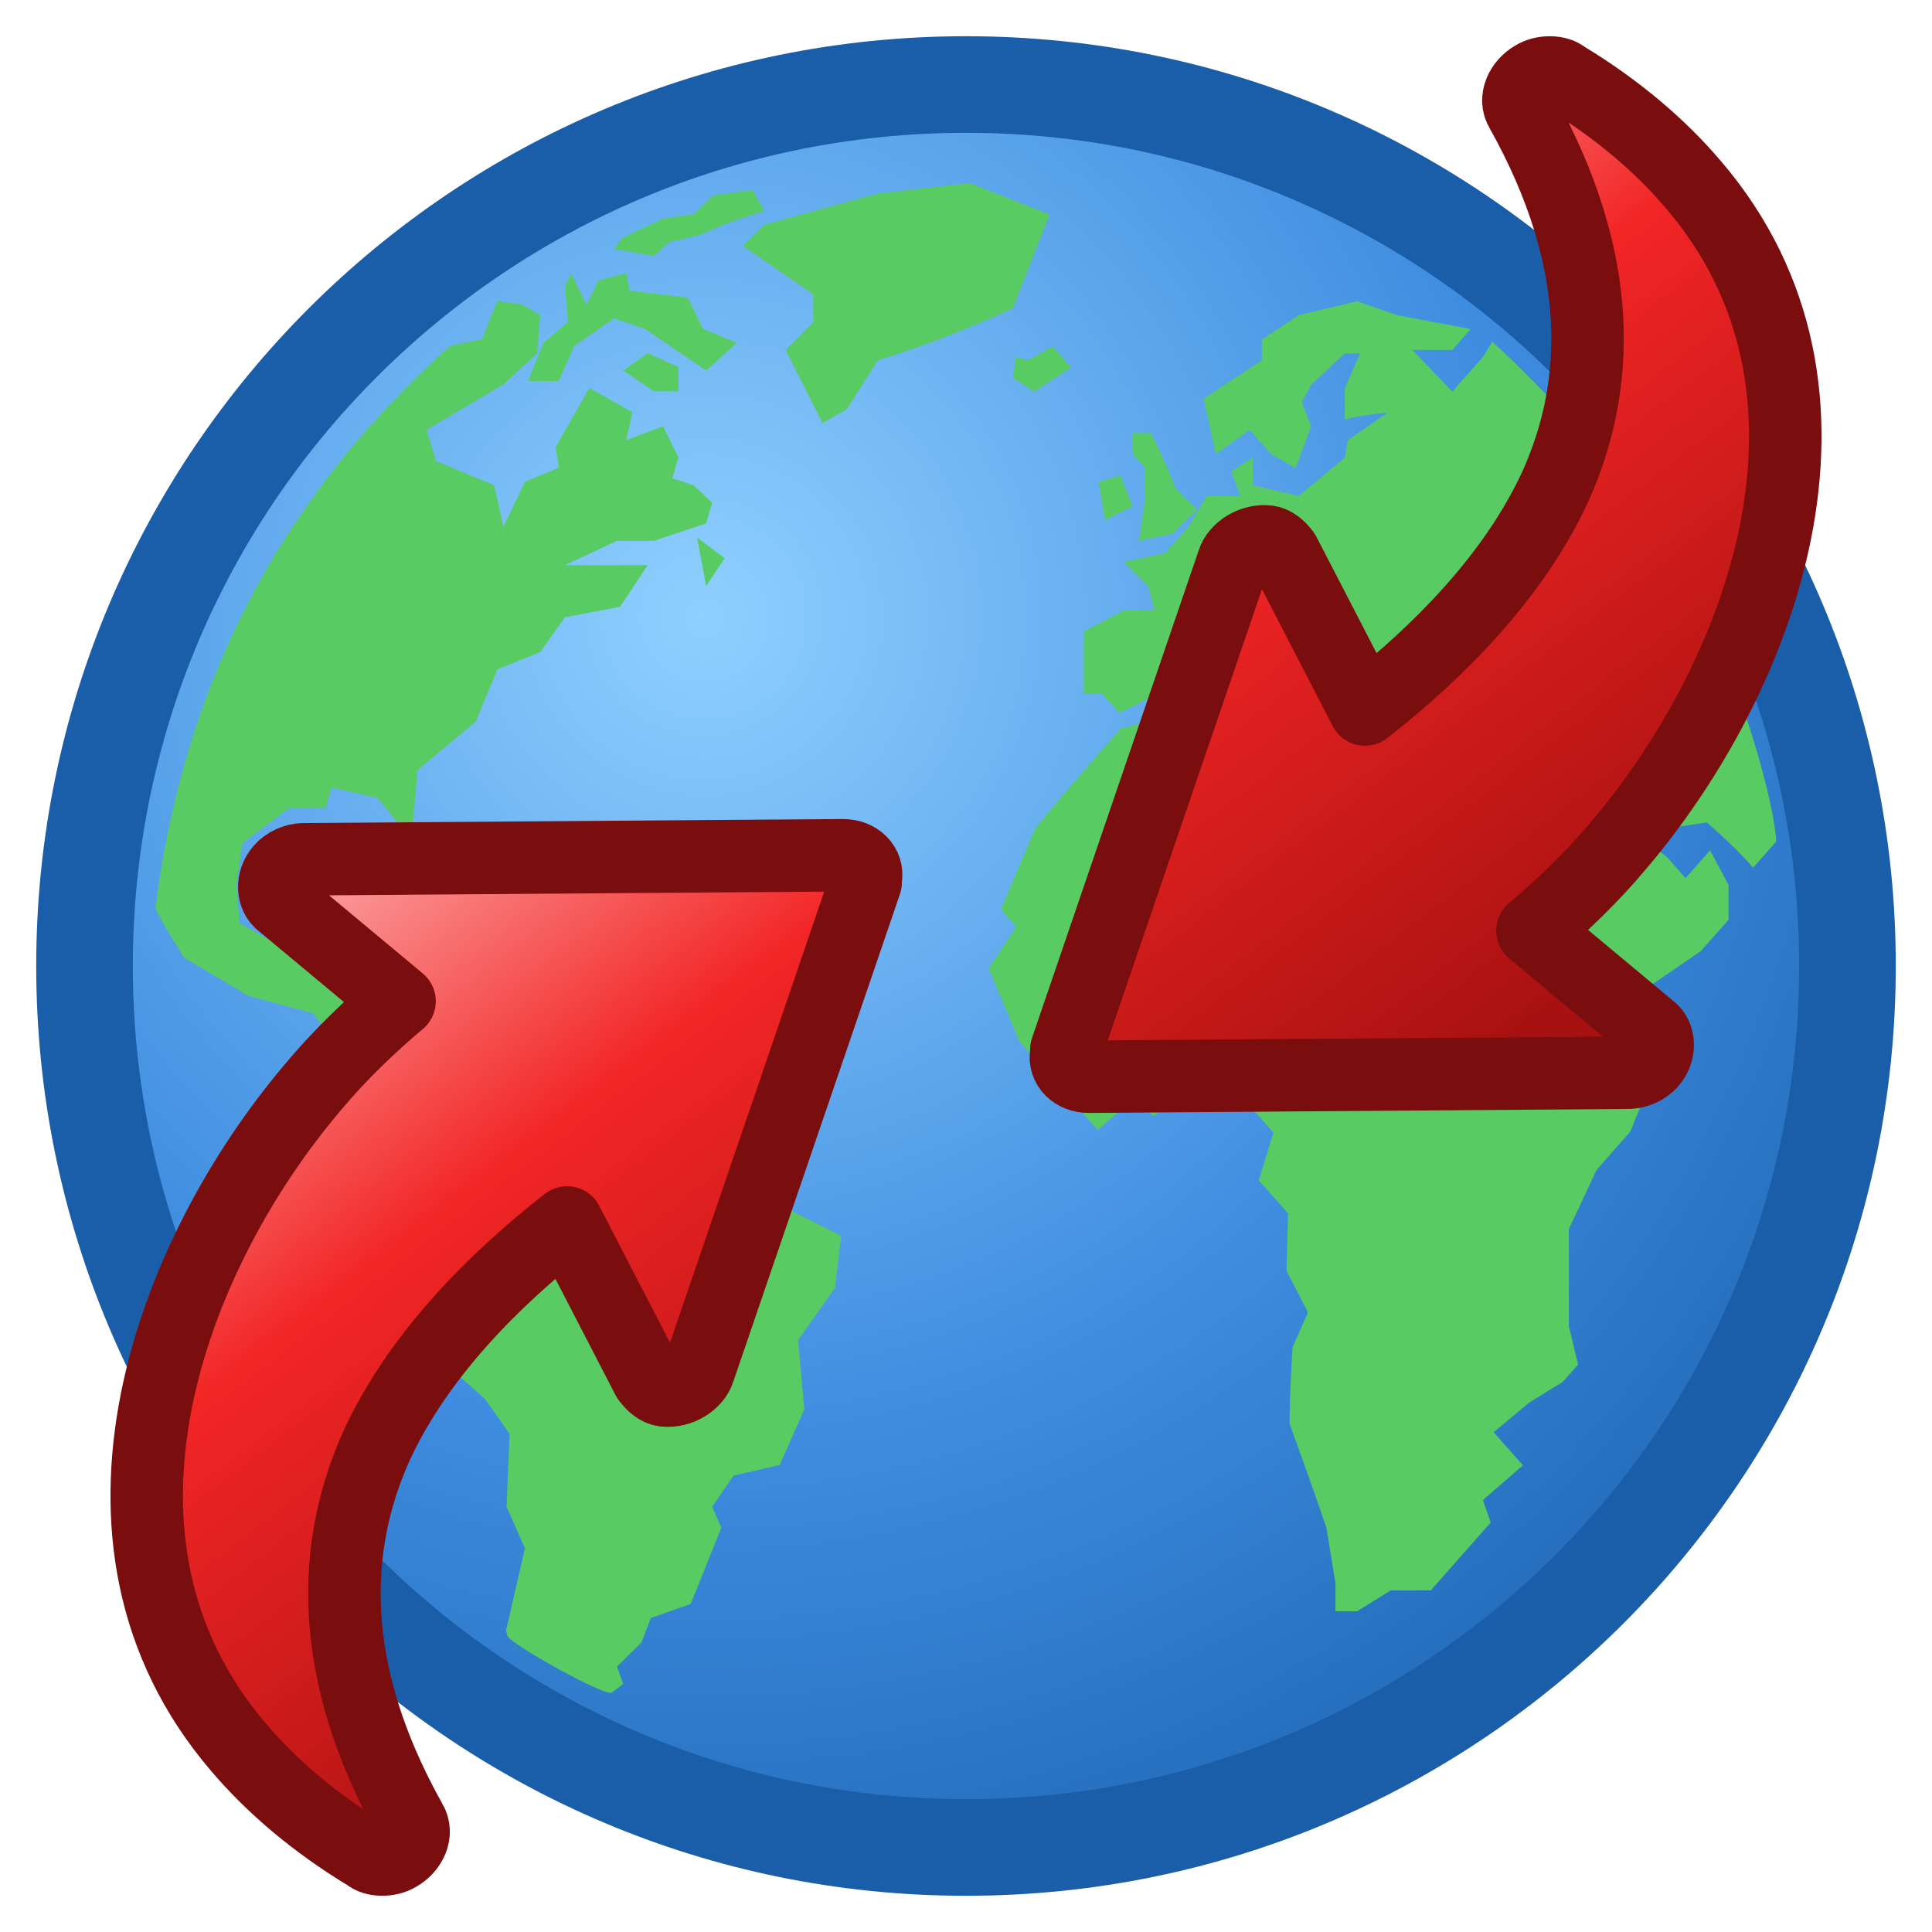
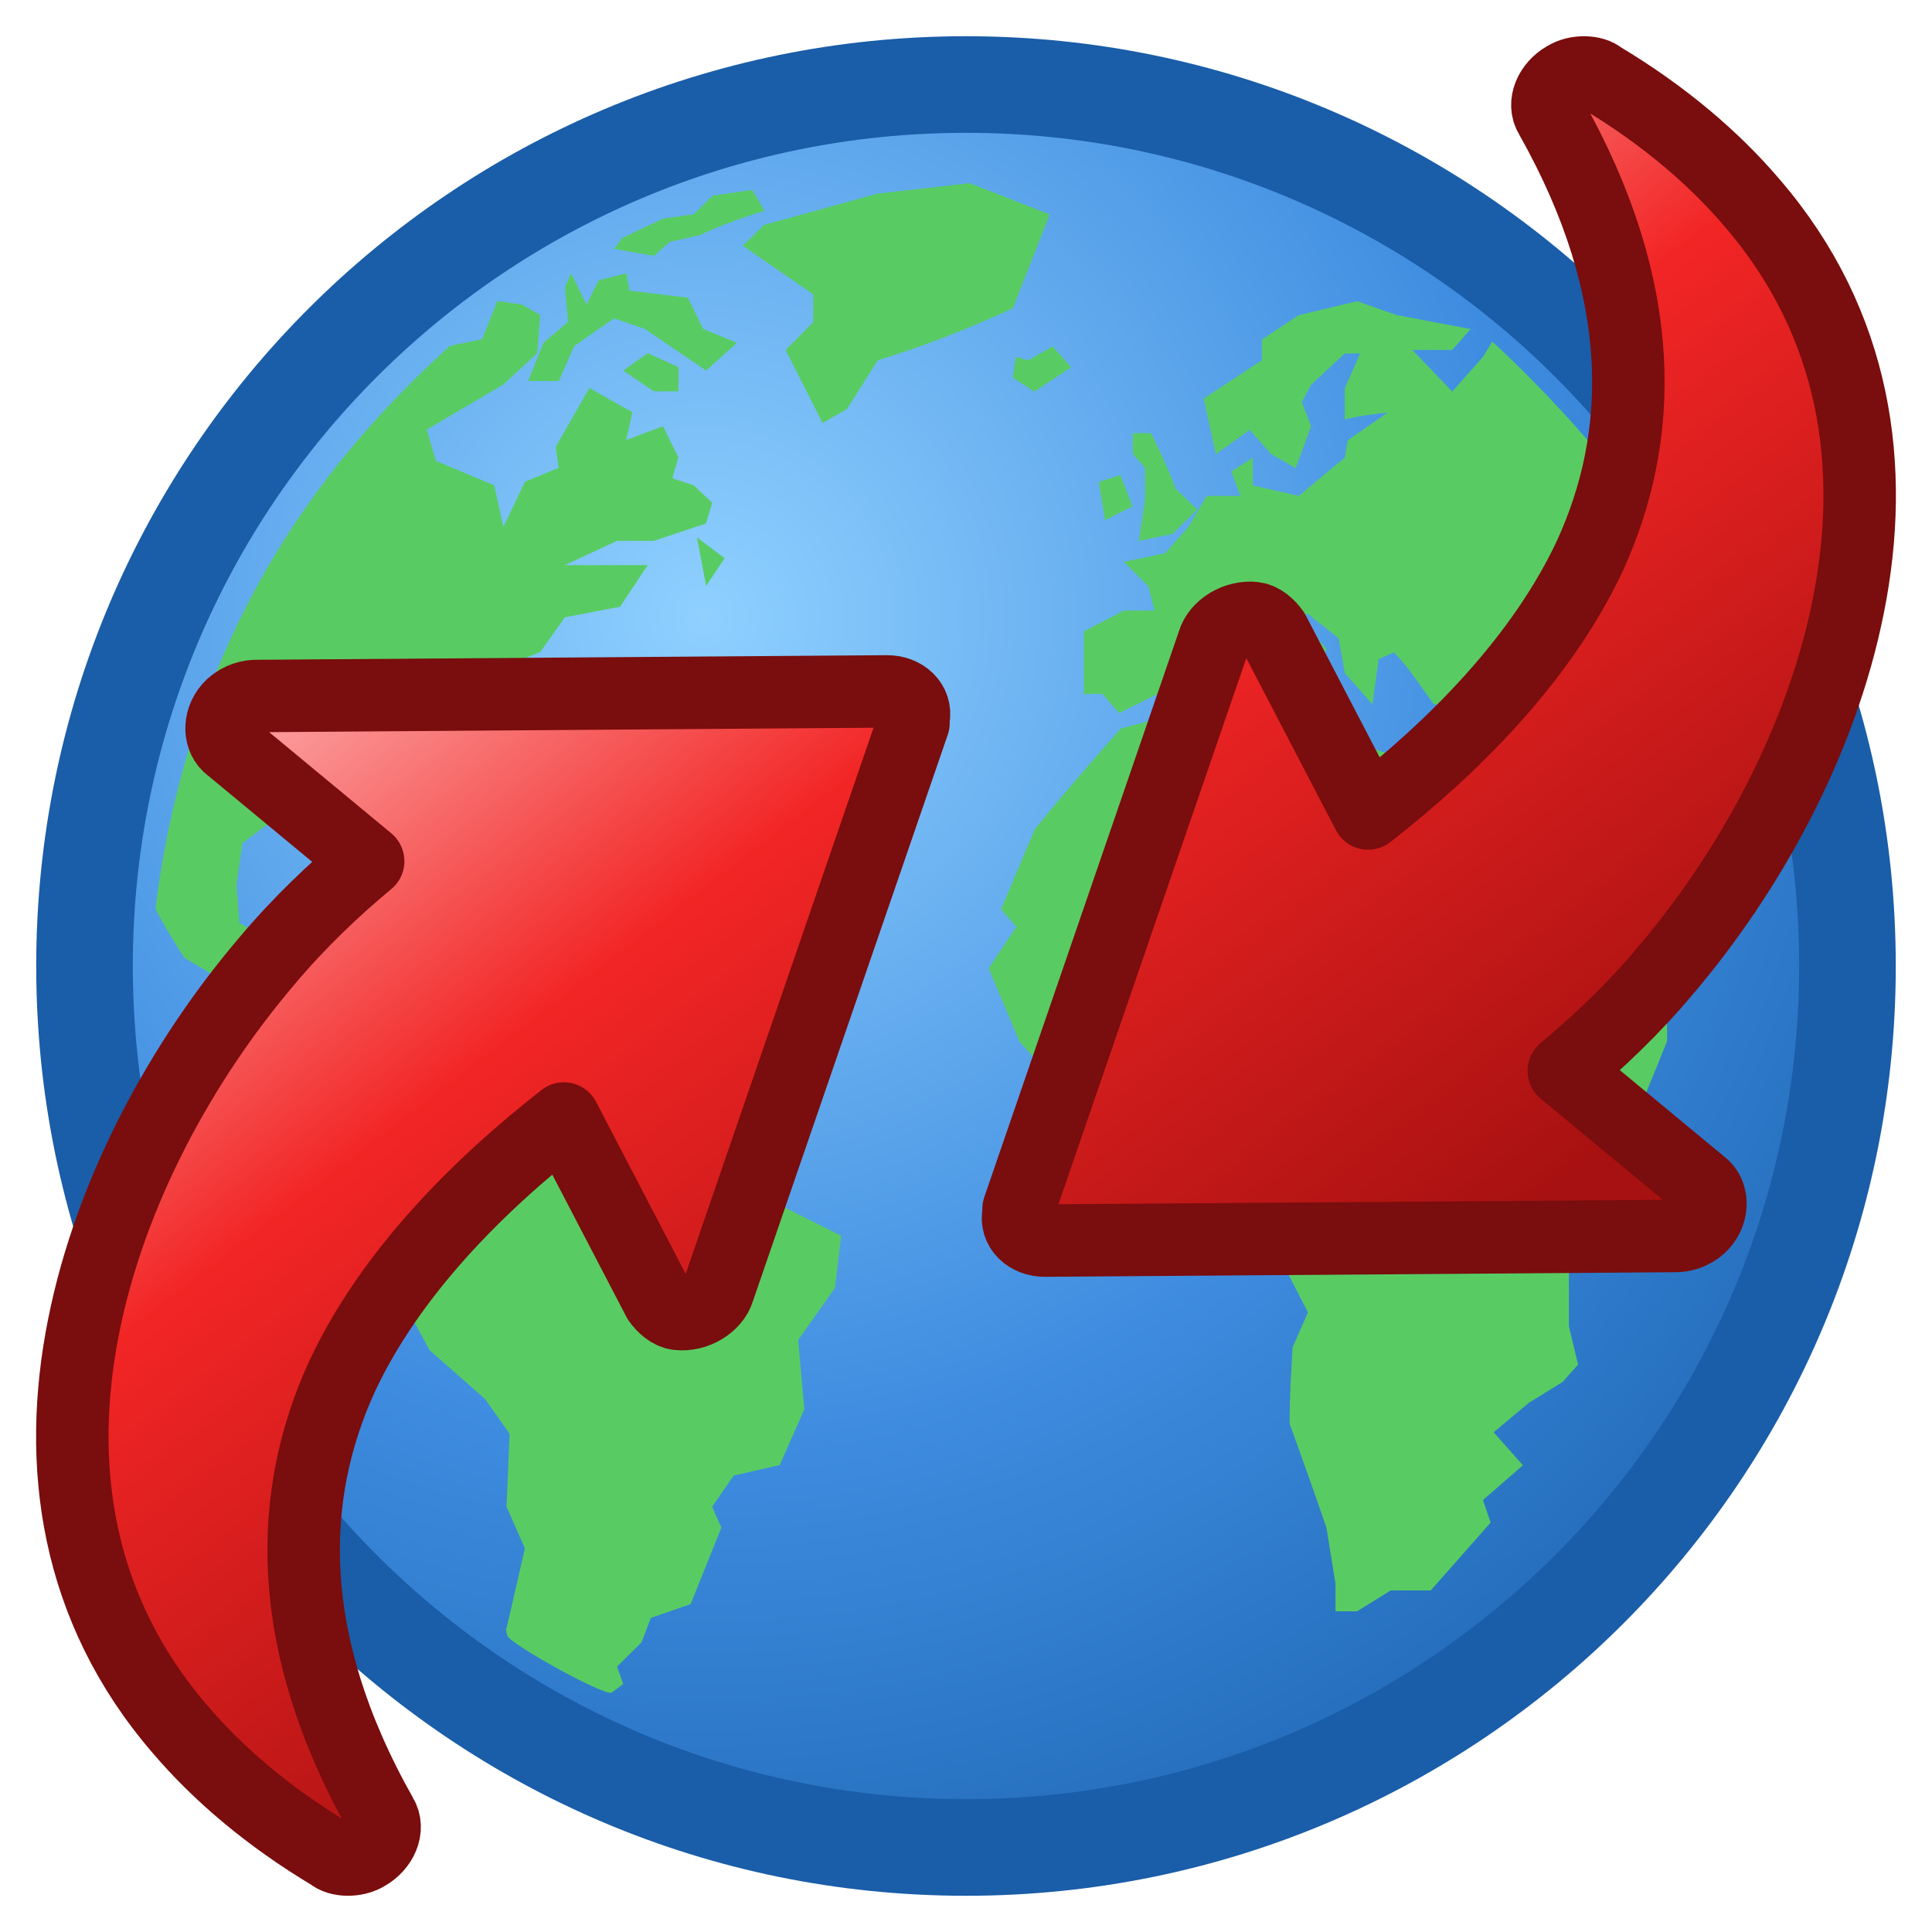
<svg xmlns="http://www.w3.org/2000/svg" viewBox="0 0 16 16">
  <defs>
    <radialGradient id="sea" cx="0.35" cy="0.3" r="0.95">
      <stop offset="0" stop-color="#8fd0ff" />
      <stop offset="0.5" stop-color="#3e8ce0" />
      <stop offset="1" stop-color="#1156a0" />
    </radialGradient>
    <linearGradient id="arr_base" x1="0" y1="0" x2="0.55" y2="1">
      <stop offset="0" stop-color="#ffc9c9" />
      <stop offset="0.45" stop-color="#f22525" />
      <stop offset="1" stop-color="#a81111" />
    </linearGradient>
  </defs>
  <circle cx="8" cy="8" r="7.3" fill="url(#sea)" stroke="#1a5da8" stroke-width="0.8" />
  <path d="M 9.483 4.133 L 9.432 4.479 L 9.711 4.421 L 9.915 4.22 L 9.737 4.047 C 9.677 3.888 9.608 3.74 9.533 3.587 L 9.381 3.587 L 9.381 3.759 L 9.483 3.875 L 9.483 4.133 M 5.72 9.601 L 5.517 9.198 L 5.135 9.112 L 4.932 8.565 L 4.424 8.622 L 3.992 8.306 L 3.534 8.709 L 3.534 8.772 C 3.395 8.732 3.225 8.727 3.102 8.651 L 3.0 8.364 L 3.0 8.047 L 2.695 8.076 C 2.72 7.874 2.746 7.673 2.771 7.471 L 2.593 7.471 L 2.415 7.702 L 2.237 7.788 L 1.983 7.644 L 1.958 7.328 L 2.008 6.982 L 2.39 6.695 L 2.695 6.695 L 2.746 6.522 L 3.127 6.608 L 3.407 6.954 L 3.458 6.378 L 3.941 5.975 L 4.119 5.544 L 4.474 5.4 L 4.678 5.112 L 5.135 5.025 L 5.364 4.68 L 4.678 4.68 L 5.11 4.479 L 5.415 4.479 L 5.847 4.335 L 5.898 4.163 L 5.745 4.019 L 5.568 3.961 L 5.618 3.788 L 5.491 3.53 L 5.186 3.644 L 5.237 3.414 L 4.881 3.213 L 4.602 3.702 L 4.627 3.874 L 4.347 3.99 L 4.169 4.364 L 4.093 4.019 L 3.61 3.817 L 3.534 3.558 L 4.169 3.184 L 4.449 2.925 L 4.474 2.609 L 4.322 2.522 L 4.119 2.493 L 3.992 2.81 C 3.992 2.81 3.779 2.852 3.724 2.865 C 3.026 3.508 1.616 4.897 1.288 7.519 C 1.301 7.579 1.526 7.932 1.526 7.932 L 2.059 8.248 L 2.593 8.392 L 2.822 8.68 L 3.178 8.939 L 3.381 8.91 L 3.534 8.979 L 3.534 9.025 L 3.33 9.572 L 3.178 9.802 L 3.229 9.918 L 3.102 10.349 L 3.559 11.183 L 4.017 11.586 L 4.22 11.874 L 4.195 12.478 L 4.347 12.823 L 4.195 13.485 C 4.195 13.485 4.183 13.481 4.202 13.547 C 4.222 13.614 5.017 14.055 5.067 14.017 C 5.118 13.979 5.161 13.946 5.161 13.946 L 5.11 13.802 L 5.313 13.601 L 5.39 13.399 L 5.72 13.284 L 5.974 12.651 L 5.898 12.478 L 6.076 12.22 L 6.457 12.133 L 6.661 11.672 L 6.61 11.097 L 6.915 10.666 L 6.966 10.234 C 6.548 10.027 6.134 9.814 5.72 9.601 M 5.161 3.069 L 5.415 3.241 L 5.619 3.241 L 5.619 3.04 L 5.364 2.925 L 5.161 3.069" fill="#58cc63" />
  <path d="M 14.709 6.97 C 14.709 7.062 14.709 6.97 14.709 6.97 L 14.518 7.186 C 14.401 7.048 14.27 6.932 14.137 6.811 L 13.845 6.854 L 13.578 6.552 L 13.578 6.926 L 13.806 7.099 L 13.959 7.272 L 14.162 7.042 C 14.213 7.138 14.264 7.234 14.315 7.329 L 14.315 7.617 L 14.086 7.876 L 13.666 8.164 L 13.349 8.481 L 13.145 8.25 L 13.247 7.991 L 13.044 7.761 L 12.7 7.027 L 12.408 6.697 L 12.332 6.783 L 12.446 7.2 L 12.662 7.445 C 12.785 7.8 12.907 8.141 13.069 8.481 C 13.32 8.481 13.557 8.454 13.806 8.423 L 13.806 8.624 L 13.501 9.372 L 13.222 9.689 L 12.993 10.178 L 12.993 10.984 L 13.069 11.301 L 12.942 11.444 L 12.662 11.617 L 12.37 11.861 L 12.612 12.135 L 12.281 12.423 L 12.345 12.609 L 11.849 13.171 L 11.518 13.171 L 11.239 13.344 L 11.06 13.344 L 11.06 13.114 L 10.985 12.652 C 10.886 12.363 10.784 12.077 10.68 11.79 C 10.68 11.578 10.692 11.368 10.705 11.157 L 10.832 10.869 L 10.654 10.523 L 10.667 10.049 L 10.425 9.775 L 10.546 9.38 L 10.349 9.157 L 10.006 9.157 L 9.891 9.027 L 9.548 9.243 L 9.408 9.085 L 9.091 9.358 C 8.875 9.113 8.658 8.869 8.442 8.624 L 8.188 8.02 L 8.417 7.675 L 8.29 7.531 L 8.569 6.869 C 8.799 6.583 9.039 6.309 9.281 6.034 L 9.713 5.919 L 10.196 5.862 L 10.527 5.948 L 10.997 6.423 L 11.163 6.236 L 11.391 6.207 L 11.823 6.351 L 12.154 6.351 L 12.383 6.149 L 12.485 6.006 L 12.255 5.862 L 11.874 5.833 C 11.768 5.686 11.67 5.532 11.544 5.402 L 11.417 5.459 L 11.366 5.833 L 11.137 5.574 L 11.086 5.286 L 10.832 5.085 L 10.73 5.085 L 10.985 5.373 L 10.883 5.632 L 10.68 5.689 L 10.807 5.43 L 10.577 5.316 L 10.375 5.085 L 9.993 5.171 L 9.942 5.286 L 9.713 5.43 L 9.586 5.747 L 9.269 5.905 L 9.129 5.747 L 8.976 5.747 L 8.976 5.229 L 9.307 5.056 L 9.561 5.056 L 9.51 4.855 L 9.307 4.653 L 9.65 4.581 L 9.84 4.366 L 9.993 4.107 L 10.273 4.107 L 10.196 3.905 L 10.375 3.79 L 10.375 4.02 L 10.756 4.107 L 11.137 3.79 L 11.162 3.646 L 11.493 3.416 C 11.373 3.431 11.254 3.442 11.137 3.474 L 11.137 3.215 L 11.264 2.927 L 11.137 2.927 L 10.858 3.186 L 10.781 3.33 L 10.858 3.531 L 10.73 3.876 L 10.527 3.761 L 10.349 3.56 L 10.069 3.761 L 9.968 3.301 L 10.45 2.984 L 10.45 2.812 L 10.756 2.61 L 11.239 2.495 L 11.569 2.61 L 12.179 2.725 L 12.027 2.898 L 11.696 2.898 L 12.027 3.243 L 12.281 2.956 L 12.358 2.829 C 12.358 2.829 13.333 3.703 13.89 4.658 C 14.447 5.614 14.709 6.741 14.709 6.97 Z M 8.413 2.956 L 8.388 3.128 L 8.566 3.243 L 8.871 3.042 L 8.718 2.869 L 8.515 2.984 L 8.413 2.956 M 8.693 1.776 L 8.032 1.517 L 7.269 1.603 L 6.329 1.862 L 6.151 2.035 L 6.735 2.438 L 6.735 2.668 L 6.506 2.898 L 6.812 3.503 L 7.015 3.387 L 7.269 2.984 C 7.662 2.863 8.014 2.725 8.388 2.553 L 8.693 1.776 M 9.379 4.193 L 9.278 3.934 L 9.099 3.992 L 9.151 4.308 L 9.379 4.193" fill="#58cc63" />
  <path d="M 4.501 2.839 L 4.374 3.155 L 4.628 3.155 L 4.755 2.867 C 4.865 2.79 4.974 2.712 5.086 2.637 L 5.34 2.724 C 5.509 2.839 5.679 2.954 5.848 3.069 L 6.103 2.839 L 5.823 2.724 L 5.696 2.465 L 5.213 2.407 L 5.187 2.263 L 4.958 2.321 L 4.857 2.522 L 4.73 2.263 L 4.679 2.378 L 4.704 2.666 L 4.501 2.839 M 5.416 2.119 L 5.543 2.004 L 5.797 1.947 C 5.972 1.862 6.146 1.805 6.331 1.745 L 6.23 1.573 L 5.902 1.62 L 5.746 1.774 L 5.491 1.811 L 5.264 1.918 L 5.153 1.971 L 5.086 2.062 L 5.416 2.119 M 5.848 4.853 L 6.001 4.623 L 5.772 4.45 L 5.848 4.853" fill="#58cc63" />
-   <path d="M 4.696 10.124 L 5.364 11.416 C 5.4 11.465 5.447 11.508 5.5 11.515 C 5.629 11.53 5.759 11.446 5.789 11.345 L 7.169 7.308 L 7.169 7.278 C 7.194 7.167 7.099 7.082 6.982 7.083 L 2.535 7.116 C 2.468 7.113 2.4 7.134 2.344 7.184 C 2.252 7.27 2.252 7.403 2.319 7.467 L 3.309 8.292 C 3.071 8.492 2.817 8.733 2.592 9.003 C 2.001 9.7 1.487 10.63 1.294 11.605 C 1.102 12.58 1.234 13.605 1.977 14.472 C 2.246 14.789 2.605 15.098 3.048 15.365 C 3.095 15.408 3.218 15.415 3.298 15.365 C 3.403 15.305 3.46 15.18 3.403 15.087 C 2.7 13.833 2.744 12.798 3.123 11.963 C 3.466 11.224 4.091 10.597 4.696 10.124 Z" fill="url(#arr_base)" stroke="#7a0d0d" stroke-width="0.6" stroke-linejoin="round" />
-   <path d="M 11.304 5.876 L 10.636 4.584 C 10.6 4.535 10.553 4.492 10.5 4.485 C 10.371 4.47 10.241 4.554 10.211 4.655 L 8.831 8.692 L 8.831 8.722 C 8.806 8.833 8.901 8.918 9.018 8.917 L 13.465 8.884 C 13.532 8.887 13.6 8.866 13.656 8.816 C 13.748 8.73 13.748 8.597 13.681 8.533 L 12.691 7.708 C 12.929 7.508 13.183 7.267 13.408 6.997 C 13.999 6.3 14.513 5.37 14.706 4.395 C 14.898 3.42 14.766 2.395 14.023 1.528 C 13.754 1.211 13.395 0.902 12.952 0.635 C 12.905 0.592 12.782 0.585 12.702 0.635 C 12.597 0.695 12.54 0.82 12.597 0.913 C 13.3 2.167 13.256 3.202 12.877 4.037 C 12.534 4.776 11.909 5.403 11.304 5.876 Z" fill="url(#arr_base)" stroke="#7a0d0d" stroke-width="0.6" stroke-linejoin="round" />
+   <path d="M 4.67 9.263 L 5.453 10.766 C 5.494 10.823 5.55 10.873 5.612 10.881 C 5.763 10.899 5.915 10.801 5.95 10.683 L 7.565 5.988 L 7.565 5.952 C 7.594 5.823 7.482 5.725 7.346 5.726 L 2.143 5.764 C 2.065 5.76 1.985 5.785 1.92 5.843 C 1.812 5.944 1.812 6.098 1.891 6.173 L 3.049 7.132 C 2.769 7.364 2.473 7.645 2.21 7.959 C 1.519 8.77 0.917 9.852 0.692 10.986 C 0.466 12.12 0.621 13.312 1.491 14.321 C 1.805 14.69 2.225 15.049 2.744 15.359 C 2.799 15.409 2.942 15.418 3.036 15.359 C 3.159 15.29 3.226 15.144 3.159 15.036 C 2.336 13.578 2.388 12.373 2.831 11.402 C 3.232 10.543 3.964 9.814 4.67 9.263 Z" fill="url(#arr_base)" stroke="#7a0d0d" stroke-width="0.6" stroke-linejoin="round" />
+   <path d="M 11.33 6.737 L 10.547 5.234 C 10.506 5.177 10.45 5.127 10.388 5.119 C 10.237 5.101 10.085 5.199 10.05 5.317 L 8.435 10.012 L 8.435 10.048 C 8.406 10.177 8.518 10.275 8.654 10.274 L 13.857 10.236 C 13.935 10.24 14.015 10.215 14.08 10.157 C 14.188 10.056 14.188 9.902 14.109 9.827 L 12.951 8.868 C 13.231 8.636 13.527 8.355 13.79 8.041 C 14.481 7.23 15.083 6.148 15.308 5.014 C 15.534 3.88 15.379 2.688 14.509 1.679 C 14.195 1.31 13.775 0.951 13.256 0.641 C 13.201 0.591 13.058 0.582 12.964 0.641 C 12.841 0.71 12.774 0.856 12.841 0.964 C 13.664 2.422 13.612 3.627 13.169 4.598 C 12.768 5.457 12.036 6.186 11.33 6.737 Z" fill="url(#arr_base)" stroke="#7a0d0d" stroke-width="0.6" stroke-linejoin="round" />
</svg>
